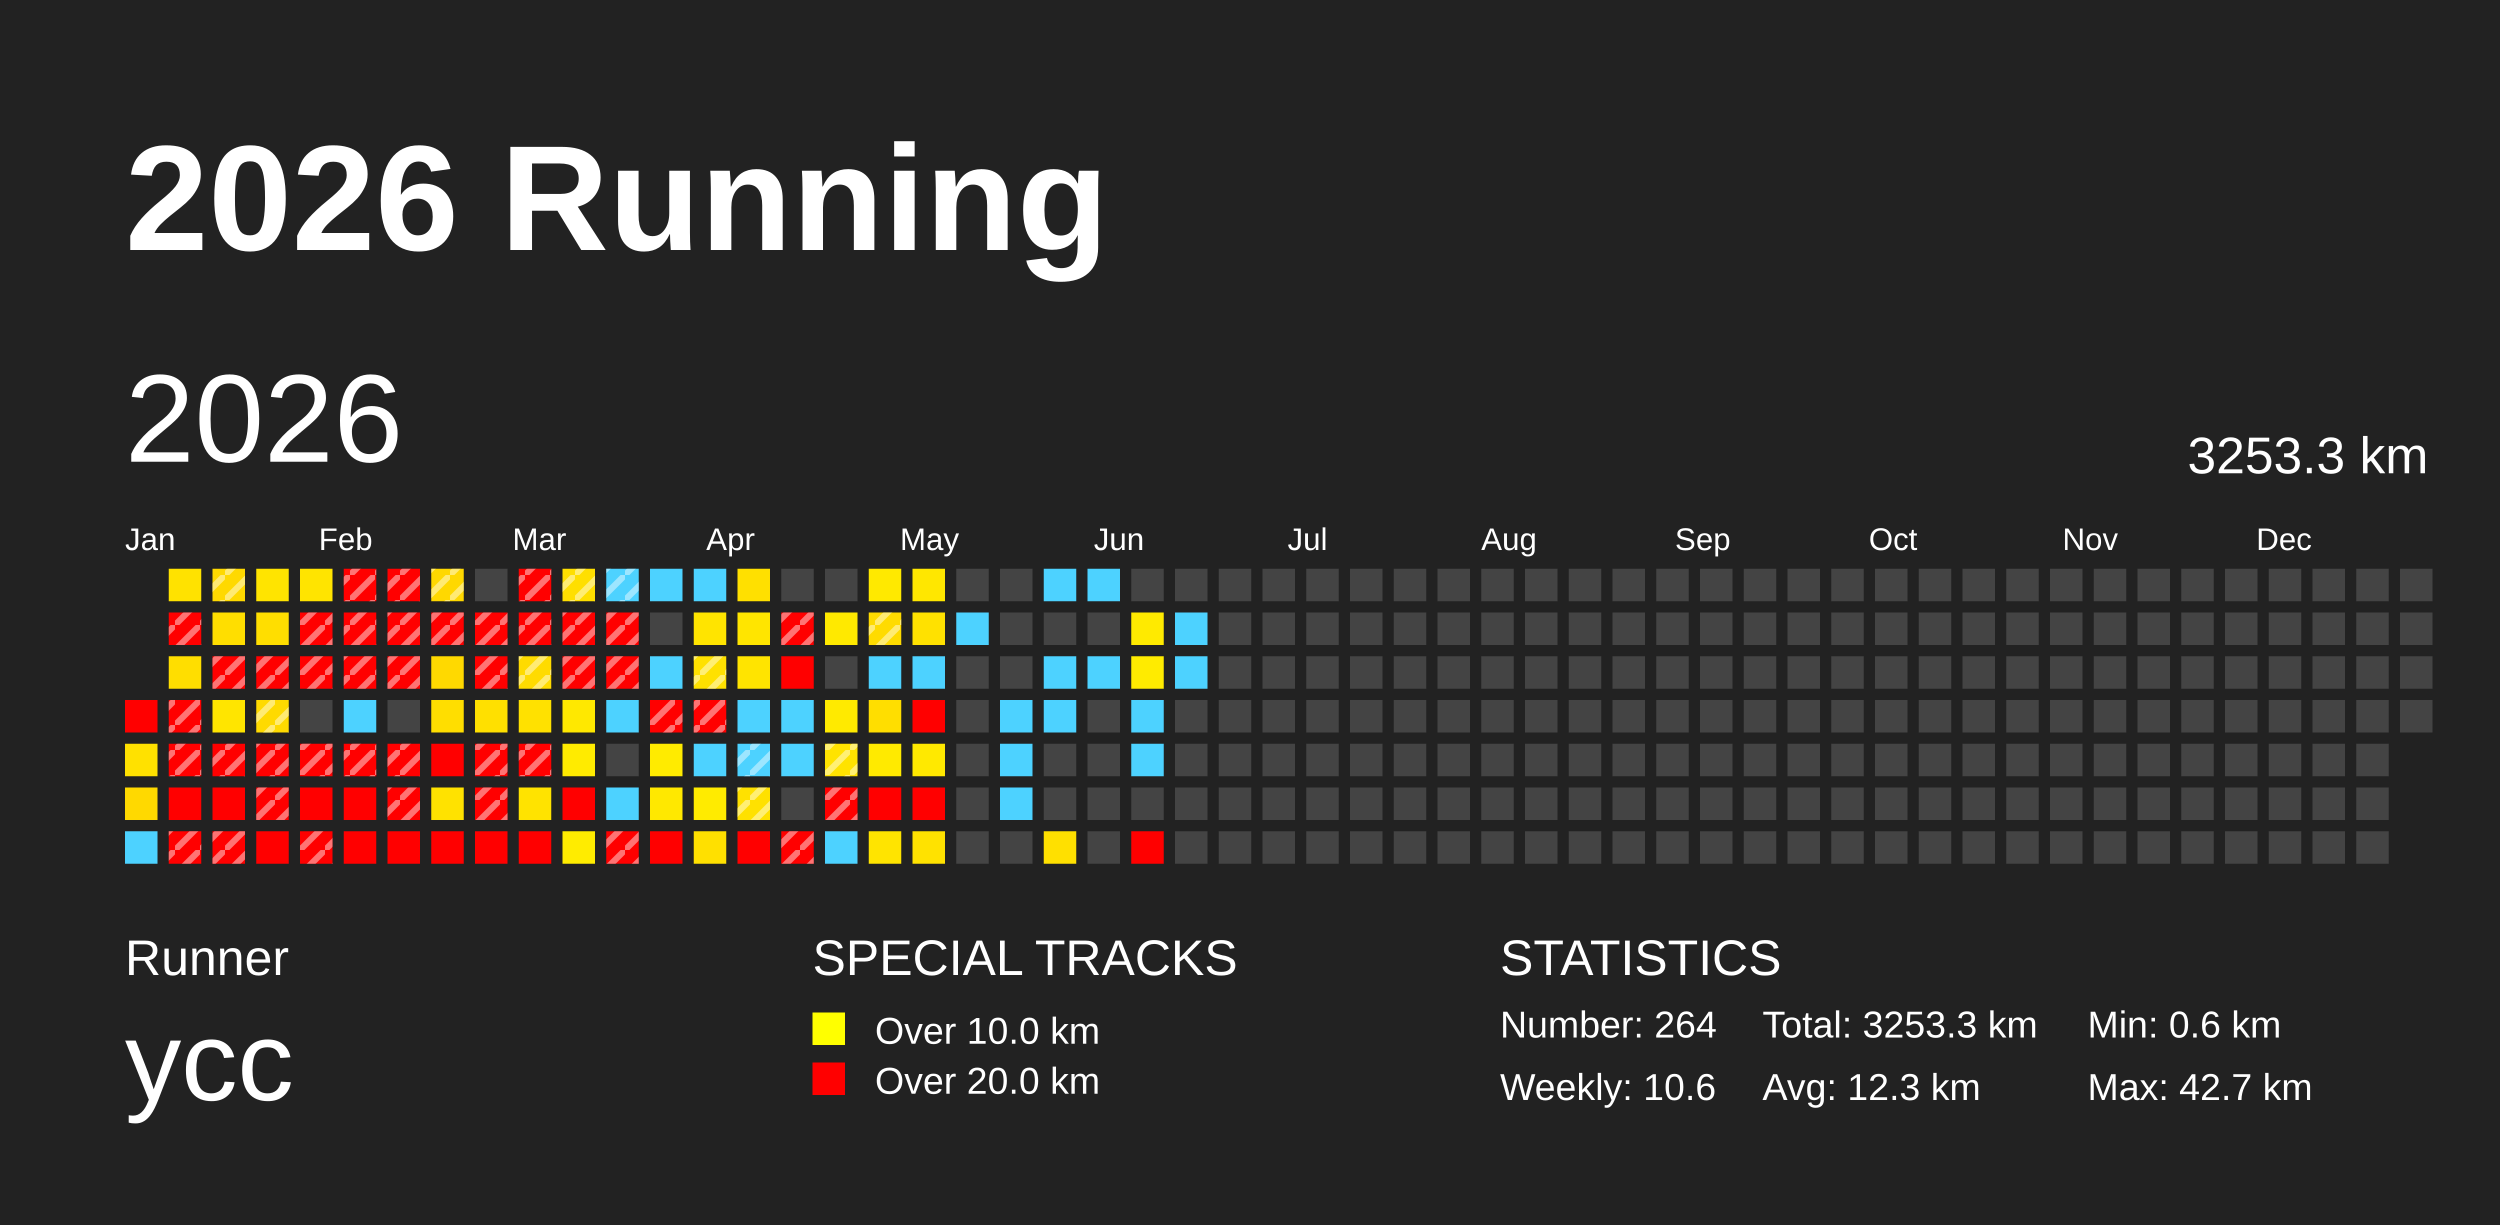
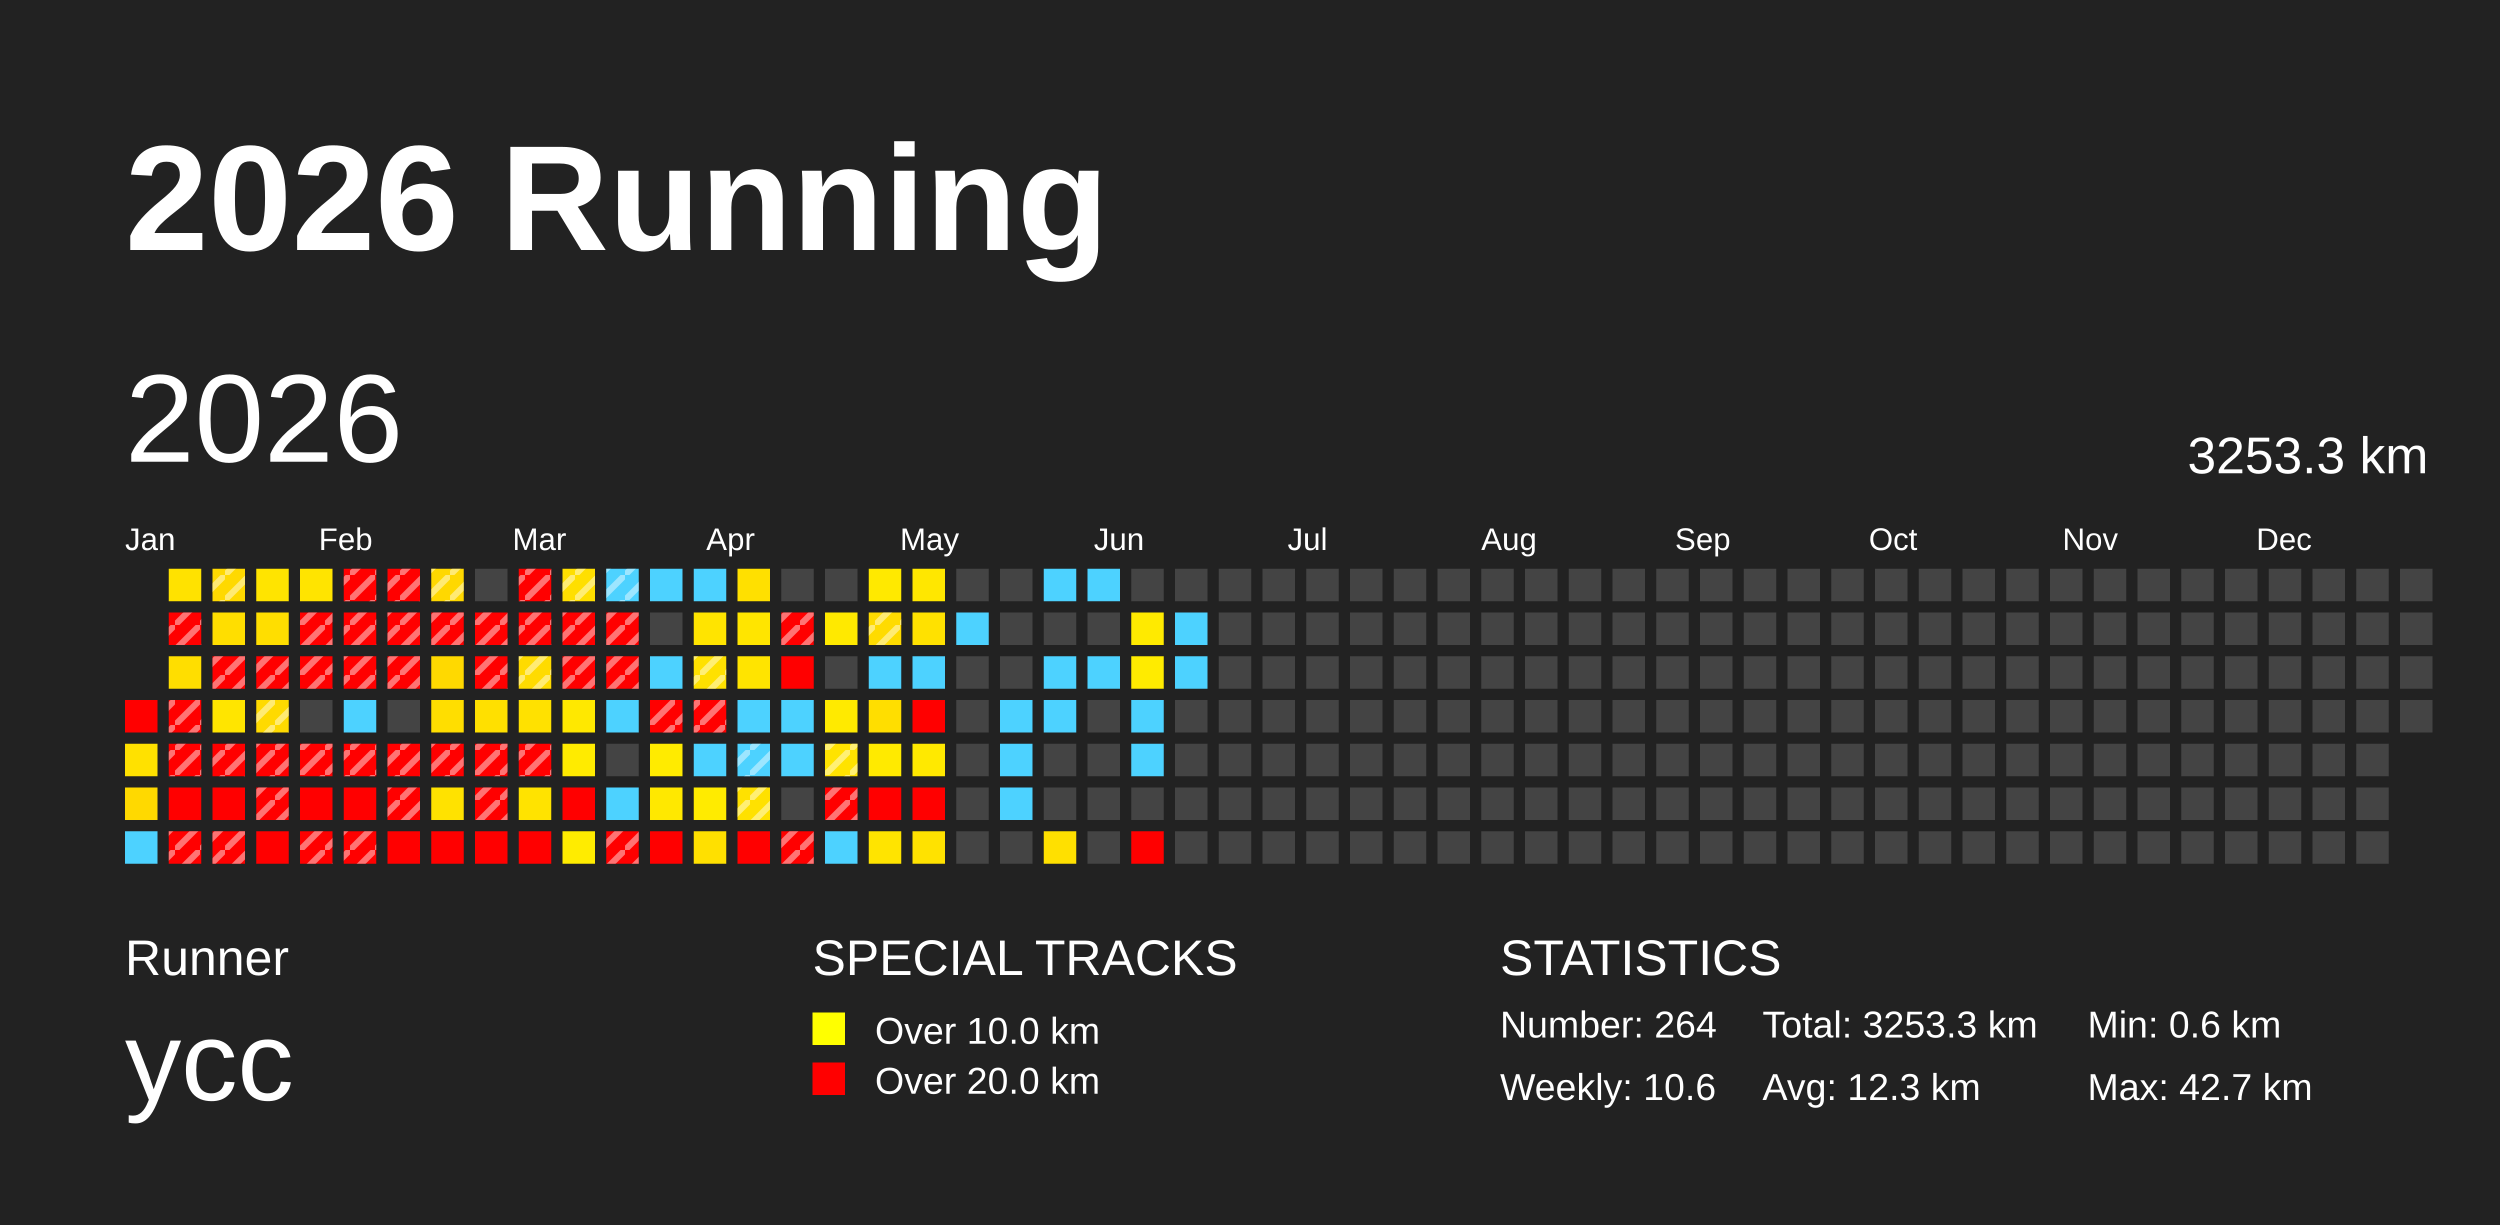
<svg xmlns="http://www.w3.org/2000/svg" baseProfile="full" height="98mm" version="1.1" viewBox="0,0,200,98" width="200mm">
  <defs>
    <pattern height="2" id="indoor-stripe" patternUnits="userSpaceOnUse" width="2">
      <line stroke="white" stroke-opacity="0.45" stroke-width="0.5" x1="0" x2="2" y1="2" y2="0" />
    </pattern>
  </defs>
  <rect fill="#222222" height="98" width="200" x="0" y="0" />
  <text fill="#FFFFFF" style="font-size:12px; font-family:Arial; font-weight:bold;" x="10" y="20">2026 Running</text>
  <text fill="#FFFFFF" style="font-size:4px; font-family:Arial" x="10" y="78">Runner</text>
  <text fill="#FFFFFF" style="font-size:9px; font-family:Arial" x="10" y="88">ycc</text>
  <text fill="#FFFFFF" style="font-size:4px; font-family:Arial" x="65" y="78">SPECIAL TRACKS</text>
  <rect fill="yellow" height="2.6" width="2.6" x="65" y="81" />
  <text fill="#FFFFFF" style="font-size:3px; font-family:Arial" x="70" y="83.5">Over 10.0 km</text>
  <rect fill="red" height="2.6" width="2.6" x="65" y="85" />
  <text fill="#FFFFFF" style="font-size:3px; font-family:Arial" x="70" y="87.5">Over 20.0 km</text>
  <text fill="#FFFFFF" style="font-size:4px; font-family:Arial" x="120" y="78">STATISTICS</text>
  <text fill="#FFFFFF" style="font-size:3px; font-family:Arial" x="120" y="83">Number: 264</text>
  <text fill="#FFFFFF" style="font-size:3px; font-family:Arial" x="120" y="88">Weekly: 10.6</text>
  <text fill="#FFFFFF" style="font-size:3px; font-family:Arial" x="141" y="83">Total: 3253.3 km</text>
  <text fill="#FFFFFF" style="font-size:3px; font-family:Arial" x="141" y="88">Avg: 12.3 km</text>
  <text fill="#FFFFFF" style="font-size:3px; font-family:Arial" x="167" y="83">Min: 0.6 km</text>
  <text fill="#FFFFFF" style="font-size:3px; font-family:Arial" x="167" y="88">Max: 42.7 km</text>
  <text dominant-baseline="hanging" fill="#FFFFFF" style="font-size:10.0px; font-family:Arial;" x="10" y="30">2026</text>
  <text dominant-baseline="hanging" fill="#FFFFFF" style="font-size:4.125px; font-family:Arial;" x="175" y="35">3253.3 km</text>
  <text fill="#FFFFFF" style="font-size:2.5px; font-family:Arial" x="10.0" y="44">Jan</text>
  <text fill="#FFFFFF" style="font-size:2.5px; font-family:Arial" x="25.5" y="44">Feb</text>
  <text fill="#FFFFFF" style="font-size:2.5px; font-family:Arial" x="41.0" y="44">Mar</text>
  <text fill="#FFFFFF" style="font-size:2.5px; font-family:Arial" x="56.5" y="44">Apr</text>
  <text fill="#FFFFFF" style="font-size:2.5px; font-family:Arial" x="72.0" y="44">May</text>
  <text fill="#FFFFFF" style="font-size:2.5px; font-family:Arial" x="87.5" y="44">Jun</text>
  <text fill="#FFFFFF" style="font-size:2.5px; font-family:Arial" x="103.0" y="44">Jul</text>
  <text fill="#FFFFFF" style="font-size:2.5px; font-family:Arial" x="118.5" y="44">Aug</text>
  <text fill="#FFFFFF" style="font-size:2.5px; font-family:Arial" x="134.0" y="44">Sep</text>
  <text fill="#FFFFFF" style="font-size:2.5px; font-family:Arial" x="149.5" y="44">Oct</text>
  <text fill="#FFFFFF" style="font-size:2.5px; font-family:Arial" x="165.0" y="44">Nov</text>
  <text fill="#FFFFFF" style="font-size:2.5px; font-family:Arial" x="180.5" y="44">Dec</text>
  <rect fill="red" height="2.6" width="2.6" x="10.0" y="56.0" />
  <rect fill="#ffe100" height="2.6" width="2.6" x="10.0" y="59.5" />
  <rect fill="#ffd900" height="2.6" width="2.6" x="10.0" y="63.0" />
  <rect fill="#4dd2ff" height="2.6" width="2.6" x="10.0" y="66.5" />
  <rect fill="#ffe200" height="2.6" width="2.6" x="13.5" y="45.5" />
  <rect fill="red" height="2.6" width="2.6" x="13.5" y="49.0" />
  <rect fill="url(#indoor-stripe)" height="2.6" width="2.6" x="13.5" y="49.0" />
  <rect fill="#ffde00" height="2.6" width="2.6" x="13.5" y="52.5" />
  <rect fill="red" height="2.6" width="2.6" x="13.5" y="56.0" />
  <rect fill="url(#indoor-stripe)" height="2.6" width="2.6" x="13.5" y="56.0" />
  <rect fill="red" height="2.6" width="2.6" x="13.5" y="59.5" />
  <rect fill="url(#indoor-stripe)" height="2.6" width="2.6" x="13.5" y="59.5" />
  <rect fill="red" height="2.6" width="2.6" x="13.5" y="63.0" />
  <rect fill="red" height="2.6" width="2.6" x="13.5" y="66.5" />
  <rect fill="url(#indoor-stripe)" height="2.6" width="2.6" x="13.5" y="66.5" />
  <rect fill="#ffd900" height="2.6" width="2.6" x="17.0" y="45.5" />
  <rect fill="url(#indoor-stripe)" height="2.6" width="2.6" x="17.0" y="45.5" />
  <rect fill="#ffde00" height="2.6" width="2.6" x="17.0" y="49.0" />
  <rect fill="red" height="2.6" width="2.6" x="17.0" y="52.5" />
  <rect fill="url(#indoor-stripe)" height="2.6" width="2.6" x="17.0" y="52.5" />
  <rect fill="#ffe500" height="2.6" width="2.6" x="17.0" y="56.0" />
  <rect fill="red" height="2.6" width="2.6" x="17.0" y="59.5" />
  <rect fill="url(#indoor-stripe)" height="2.6" width="2.6" x="17.0" y="59.5" />
  <rect fill="red" height="2.6" width="2.6" x="17.0" y="63.0" />
  <rect fill="red" height="2.6" width="2.6" x="17.0" y="66.5" />
  <rect fill="url(#indoor-stripe)" height="2.6" width="2.6" x="17.0" y="66.5" />
  <rect fill="#ffe400" height="2.6" width="2.6" x="20.5" y="45.5" />
  <rect fill="#ffde00" height="2.6" width="2.6" x="20.5" y="49.0" />
  <rect fill="red" height="2.6" width="2.6" x="20.5" y="52.5" />
  <rect fill="url(#indoor-stripe)" height="2.6" width="2.6" x="20.5" y="52.5" />
  <rect fill="#ffda00" height="2.6" width="2.6" x="20.5" y="56.0" />
  <rect fill="url(#indoor-stripe)" height="2.6" width="2.6" x="20.5" y="56.0" />
  <rect fill="red" height="2.6" width="2.6" x="20.5" y="59.5" />
  <rect fill="url(#indoor-stripe)" height="2.6" width="2.6" x="20.5" y="59.5" />
  <rect fill="red" height="2.6" width="2.6" x="20.5" y="63.0" />
  <rect fill="url(#indoor-stripe)" height="2.6" width="2.6" x="20.5" y="63.0" />
  <rect fill="red" height="2.6" width="2.6" x="20.5" y="66.5" />
  <rect fill="#ffe400" height="2.6" width="2.6" x="24.0" y="45.5" />
  <rect fill="red" height="2.6" width="2.6" x="24.0" y="49.0" />
  <rect fill="url(#indoor-stripe)" height="2.6" width="2.6" x="24.0" y="49.0" />
  <rect fill="red" height="2.6" width="2.6" x="24.0" y="52.5" />
  <rect fill="url(#indoor-stripe)" height="2.6" width="2.6" x="24.0" y="52.5" />
  <rect fill="#444444" height="2.6" width="2.6" x="24.0" y="56.0" />
  <rect fill="red" height="2.6" width="2.6" x="24.0" y="59.5" />
  <rect fill="url(#indoor-stripe)" height="2.6" width="2.6" x="24.0" y="59.5" />
  <rect fill="red" height="2.6" width="2.6" x="24.0" y="63.0" />
  <rect fill="red" height="2.6" width="2.6" x="24.0" y="66.5" />
  <rect fill="url(#indoor-stripe)" height="2.6" width="2.6" x="24.0" y="66.5" />
  <rect fill="red" height="2.6" width="2.6" x="27.5" y="45.5" />
  <rect fill="url(#indoor-stripe)" height="2.6" width="2.6" x="27.5" y="45.5" />
  <rect fill="red" height="2.6" width="2.6" x="27.5" y="49.0" />
  <rect fill="url(#indoor-stripe)" height="2.6" width="2.6" x="27.5" y="49.0" />
  <rect fill="red" height="2.6" width="2.6" x="27.5" y="52.5" />
  <rect fill="url(#indoor-stripe)" height="2.6" width="2.6" x="27.5" y="52.5" />
  <rect fill="#4dd2ff" height="2.6" width="2.6" x="27.5" y="56.0" />
  <rect fill="red" height="2.6" width="2.6" x="27.5" y="59.5" />
  <rect fill="url(#indoor-stripe)" height="2.6" width="2.6" x="27.5" y="59.5" />
  <rect fill="red" height="2.6" width="2.6" x="27.5" y="63.0" />
  <rect fill="red" height="2.6" width="2.6" x="27.5" y="66.5" />
+   <rect fill="url(#indoor-stripe)" height="2.6" width="2.6" x="27.5" y="66.5" />
  <rect fill="red" height="2.6" width="2.6" x="31.0" y="45.5" />
  <rect fill="url(#indoor-stripe)" height="2.6" width="2.6" x="31.0" y="45.5" />
  <rect fill="red" height="2.6" width="2.6" x="31.0" y="49.0" />
  <rect fill="url(#indoor-stripe)" height="2.6" width="2.6" x="31.0" y="49.0" />
  <rect fill="red" height="2.6" width="2.6" x="31.0" y="52.5" />
  <rect fill="url(#indoor-stripe)" height="2.6" width="2.6" x="31.0" y="52.5" />
  <rect fill="#444444" height="2.6" width="2.6" x="31.0" y="56.0" />
  <rect fill="red" height="2.6" width="2.6" x="31.0" y="59.5" />
  <rect fill="url(#indoor-stripe)" height="2.6" width="2.6" x="31.0" y="59.5" />
  <rect fill="red" height="2.6" width="2.6" x="31.0" y="63.0" />
  <rect fill="url(#indoor-stripe)" height="2.6" width="2.6" x="31.0" y="63.0" />
  <rect fill="red" height="2.6" width="2.6" x="31.0" y="66.5" />
  <rect fill="#ffd800" height="2.6" width="2.6" x="34.5" y="45.5" />
  <rect fill="url(#indoor-stripe)" height="2.6" width="2.6" x="34.5" y="45.5" />
  <rect fill="red" height="2.6" width="2.6" x="34.5" y="49.0" />
  <rect fill="url(#indoor-stripe)" height="2.6" width="2.6" x="34.5" y="49.0" />
  <rect fill="#ffd900" height="2.6" width="2.6" x="34.5" y="52.5" />
  <rect fill="#ffde00" height="2.6" width="2.6" x="34.5" y="56.0" />
  <rect fill="red" height="2.6" width="2.6" x="34.5" y="59.5" />
+   <rect fill="url(#indoor-stripe)" height="2.6" width="2.6" x="34.5" y="59.5" />
  <rect fill="#ffe200" height="2.6" width="2.6" x="34.5" y="63.0" />
  <rect fill="red" height="2.6" width="2.6" x="34.5" y="66.5" />
  <rect fill="#444444" height="2.6" width="2.6" x="38.0" y="45.5" />
  <rect fill="red" height="2.6" width="2.6" x="38.0" y="49.0" />
  <rect fill="url(#indoor-stripe)" height="2.6" width="2.6" x="38.0" y="49.0" />
  <rect fill="red" height="2.6" width="2.6" x="38.0" y="52.5" />
  <rect fill="url(#indoor-stripe)" height="2.6" width="2.6" x="38.0" y="52.5" />
  <rect fill="#ffe000" height="2.6" width="2.6" x="38.0" y="56.0" />
  <rect fill="red" height="2.6" width="2.6" x="38.0" y="59.5" />
  <rect fill="url(#indoor-stripe)" height="2.6" width="2.6" x="38.0" y="59.5" />
  <rect fill="red" height="2.6" width="2.6" x="38.0" y="63.0" />
  <rect fill="url(#indoor-stripe)" height="2.6" width="2.6" x="38.0" y="63.0" />
  <rect fill="red" height="2.6" width="2.6" x="38.0" y="66.5" />
  <rect fill="red" height="2.6" width="2.6" x="41.5" y="45.5" />
  <rect fill="url(#indoor-stripe)" height="2.6" width="2.6" x="41.5" y="45.5" />
  <rect fill="red" height="2.6" width="2.6" x="41.5" y="49.0" />
  <rect fill="url(#indoor-stripe)" height="2.6" width="2.6" x="41.5" y="49.0" />
  <rect fill="#ffdb00" height="2.6" width="2.6" x="41.5" y="52.5" />
  <rect fill="url(#indoor-stripe)" height="2.6" width="2.6" x="41.5" y="52.5" />
  <rect fill="#ffe100" height="2.6" width="2.6" x="41.5" y="56.0" />
  <rect fill="red" height="2.6" width="2.6" x="41.5" y="59.5" />
  <rect fill="url(#indoor-stripe)" height="2.6" width="2.6" x="41.5" y="59.5" />
  <rect fill="#ffe300" height="2.6" width="2.6" x="41.5" y="63.0" />
  <rect fill="red" height="2.6" width="2.6" x="41.5" y="66.5" />
  <rect fill="#ffdf00" height="2.6" width="2.6" x="45.0" y="45.5" />
  <rect fill="url(#indoor-stripe)" height="2.6" width="2.6" x="45.0" y="45.5" />
  <rect fill="red" height="2.6" width="2.6" x="45.0" y="49.0" />
  <rect fill="url(#indoor-stripe)" height="2.6" width="2.6" x="45.0" y="49.0" />
  <rect fill="red" height="2.6" width="2.6" x="45.0" y="52.5" />
  <rect fill="url(#indoor-stripe)" height="2.6" width="2.6" x="45.0" y="52.5" />
  <rect fill="#ffe800" height="2.6" width="2.6" x="45.0" y="56.0" />
  <rect fill="#ffeb00" height="2.6" width="2.6" x="45.0" y="59.5" />
  <rect fill="red" height="2.6" width="2.6" x="45.0" y="63.0" />
  <rect fill="#ffec00" height="2.6" width="2.6" x="45.0" y="66.5" />
  <rect fill="#4dd2ff" height="2.6" width="2.6" x="48.5" y="45.5" />
  <rect fill="url(#indoor-stripe)" height="2.6" width="2.6" x="48.5" y="45.5" />
  <rect fill="red" height="2.6" width="2.6" x="48.5" y="49.0" />
  <rect fill="url(#indoor-stripe)" height="2.6" width="2.6" x="48.5" y="49.0" />
  <rect fill="red" height="2.6" width="2.6" x="48.5" y="52.5" />
  <rect fill="url(#indoor-stripe)" height="2.6" width="2.6" x="48.5" y="52.5" />
  <rect fill="#4dd2ff" height="2.6" width="2.6" x="48.5" y="56.0" />
  <rect fill="#444444" height="2.6" width="2.6" x="48.5" y="59.5" />
  <rect fill="#4dd2ff" height="2.6" width="2.6" x="48.5" y="63.0" />
  <rect fill="red" height="2.6" width="2.6" x="48.5" y="66.5" />
  <rect fill="url(#indoor-stripe)" height="2.6" width="2.6" x="48.5" y="66.5" />
  <rect fill="#4dd2ff" height="2.6" width="2.6" x="52.0" y="45.5" />
  <rect fill="#444444" height="2.6" width="2.6" x="52.0" y="49.0" />
  <rect fill="#4dd2ff" height="2.6" width="2.6" x="52.0" y="52.5" />
  <rect fill="red" height="2.6" width="2.6" x="52.0" y="56.0" />
  <rect fill="url(#indoor-stripe)" height="2.6" width="2.6" x="52.0" y="56.0" />
  <rect fill="#ffeb00" height="2.6" width="2.6" x="52.0" y="59.5" />
  <rect fill="#ffe800" height="2.6" width="2.6" x="52.0" y="63.0" />
  <rect fill="red" height="2.6" width="2.6" x="52.0" y="66.5" />
  <rect fill="#4dd2ff" height="2.6" width="2.6" x="55.5" y="45.5" />
  <rect fill="#ffe400" height="2.6" width="2.6" x="55.5" y="49.0" />
  <rect fill="#ffe100" height="2.6" width="2.6" x="55.5" y="52.5" />
  <rect fill="url(#indoor-stripe)" height="2.6" width="2.6" x="55.5" y="52.5" />
  <rect fill="red" height="2.6" width="2.6" x="55.5" y="56.0" />
  <rect fill="url(#indoor-stripe)" height="2.6" width="2.6" x="55.5" y="56.0" />
  <rect fill="#4dd2ff" height="2.6" width="2.6" x="55.5" y="59.5" />
  <rect fill="#ffeb00" height="2.6" width="2.6" x="55.5" y="63.0" />
  <rect fill="#ffe000" height="2.6" width="2.6" x="55.5" y="66.5" />
  <rect fill="#ffe000" height="2.6" width="2.6" x="59.0" y="45.5" />
  <rect fill="#ffe500" height="2.6" width="2.6" x="59.0" y="49.0" />
  <rect fill="#ffe400" height="2.6" width="2.6" x="59.0" y="52.5" />
  <rect fill="#4dd2ff" height="2.6" width="2.6" x="59.0" y="56.0" />
  <rect fill="#4dd2ff" height="2.6" width="2.6" x="59.0" y="59.5" />
  <rect fill="url(#indoor-stripe)" height="2.6" width="2.6" x="59.0" y="59.5" />
  <rect fill="#ffe100" height="2.6" width="2.6" x="59.0" y="63.0" />
  <rect fill="url(#indoor-stripe)" height="2.6" width="2.6" x="59.0" y="63.0" />
  <rect fill="red" height="2.6" width="2.6" x="59.0" y="66.5" />
  <rect fill="#444444" height="2.6" width="2.6" x="62.5" y="45.5" />
  <rect fill="red" height="2.6" width="2.6" x="62.5" y="49.0" />
  <rect fill="url(#indoor-stripe)" height="2.6" width="2.6" x="62.5" y="49.0" />
  <rect fill="red" height="2.6" width="2.6" x="62.5" y="52.5" />
  <rect fill="#4dd2ff" height="2.6" width="2.6" x="62.5" y="56.0" />
  <rect fill="#4dd2ff" height="2.6" width="2.6" x="62.5" y="59.5" />
  <rect fill="#444444" height="2.6" width="2.6" x="62.5" y="63.0" />
  <rect fill="red" height="2.6" width="2.6" x="62.5" y="66.5" />
  <rect fill="url(#indoor-stripe)" height="2.6" width="2.6" x="62.5" y="66.5" />
  <rect fill="#444444" height="2.6" width="2.6" x="66.0" y="45.5" />
  <rect fill="#ffe900" height="2.6" width="2.6" x="66.0" y="49.0" />
  <rect fill="#444444" height="2.6" width="2.6" x="66.0" y="52.5" />
  <rect fill="#ffea00" height="2.6" width="2.6" x="66.0" y="56.0" />
  <rect fill="#ffe300" height="2.6" width="2.6" x="66.0" y="59.5" />
  <rect fill="url(#indoor-stripe)" height="2.6" width="2.6" x="66.0" y="59.5" />
  <rect fill="red" height="2.6" width="2.6" x="66.0" y="63.0" />
  <rect fill="url(#indoor-stripe)" height="2.6" width="2.6" x="66.0" y="63.0" />
  <rect fill="#4dd2ff" height="2.6" width="2.6" x="66.0" y="66.5" />
  <rect fill="#ffe900" height="2.6" width="2.6" x="69.5" y="45.5" />
  <rect fill="#ffdb00" height="2.6" width="2.6" x="69.5" y="49.0" />
  <rect fill="url(#indoor-stripe)" height="2.6" width="2.6" x="69.5" y="49.0" />
  <rect fill="#4dd2ff" height="2.6" width="2.6" x="69.5" y="52.5" />
  <rect fill="#ffde00" height="2.6" width="2.6" x="69.5" y="56.0" />
  <rect fill="#ffea00" height="2.6" width="2.6" x="69.5" y="59.5" />
  <rect fill="red" height="2.6" width="2.6" x="69.5" y="63.0" />
  <rect fill="#ffe400" height="2.6" width="2.6" x="69.5" y="66.5" />
  <rect fill="#ffe700" height="2.6" width="2.6" x="73.0" y="45.5" />
  <rect fill="#ffe100" height="2.6" width="2.6" x="73.0" y="49.0" />
  <rect fill="#4dd2ff" height="2.6" width="2.6" x="73.0" y="52.5" />
  <rect fill="red" height="2.6" width="2.6" x="73.0" y="56.0" />
  <rect fill="#ffe900" height="2.6" width="2.6" x="73.0" y="59.5" />
  <rect fill="red" height="2.6" width="2.6" x="73.0" y="63.0" />
  <rect fill="#ffe200" height="2.6" width="2.6" x="73.0" y="66.5" />
  <rect fill="#444444" height="2.6" width="2.6" x="76.5" y="45.5" />
  <rect fill="#4dd2ff" height="2.6" width="2.6" x="76.5" y="49.0" />
  <rect fill="#444444" height="2.6" width="2.6" x="76.5" y="52.5" />
  <rect fill="#444444" height="2.6" width="2.6" x="76.5" y="56.0" />
  <rect fill="#444444" height="2.6" width="2.6" x="76.5" y="59.5" />
  <rect fill="#444444" height="2.6" width="2.6" x="76.5" y="63.0" />
  <rect fill="#444444" height="2.6" width="2.6" x="76.5" y="66.5" />
  <rect fill="#444444" height="2.6" width="2.6" x="80.0" y="45.5" />
  <rect fill="#444444" height="2.6" width="2.6" x="80.0" y="49.0" />
  <rect fill="#444444" height="2.6" width="2.6" x="80.0" y="52.5" />
  <rect fill="#4dd2ff" height="2.6" width="2.6" x="80.0" y="56.0" />
  <rect fill="#4dd2ff" height="2.6" width="2.6" x="80.0" y="59.5" />
  <rect fill="#4dd2ff" height="2.6" width="2.6" x="80.0" y="63.0" />
  <rect fill="#444444" height="2.6" width="2.6" x="80.0" y="66.5" />
  <rect fill="#4dd2ff" height="2.6" width="2.6" x="83.5" y="45.5" />
  <rect fill="#444444" height="2.6" width="2.6" x="83.5" y="49.0" />
  <rect fill="#4dd2ff" height="2.6" width="2.6" x="83.5" y="52.5" />
  <rect fill="#4dd2ff" height="2.6" width="2.6" x="83.5" y="56.0" />
  <rect fill="#444444" height="2.6" width="2.6" x="83.5" y="59.5" />
  <rect fill="#444444" height="2.6" width="2.6" x="83.5" y="63.0" />
  <rect fill="#ffe000" height="2.6" width="2.6" x="83.5" y="66.5" />
  <rect fill="#4dd2ff" height="2.6" width="2.6" x="87.0" y="45.5" />
  <rect fill="#444444" height="2.6" width="2.6" x="87.0" y="49.0" />
  <rect fill="#4dd2ff" height="2.6" width="2.6" x="87.0" y="52.5" />
  <rect fill="#444444" height="2.6" width="2.6" x="87.0" y="56.0" />
  <rect fill="#444444" height="2.6" width="2.6" x="87.0" y="59.5" />
  <rect fill="#444444" height="2.6" width="2.6" x="87.0" y="63.0" />
  <rect fill="#444444" height="2.6" width="2.6" x="87.0" y="66.5" />
  <rect fill="#444444" height="2.6" width="2.6" x="90.5" y="45.5" />
  <rect fill="#ffea00" height="2.6" width="2.6" x="90.5" y="49.0" />
  <rect fill="#ffeb00" height="2.6" width="2.6" x="90.5" y="52.5" />
  <rect fill="#4dd2ff" height="2.6" width="2.6" x="90.5" y="56.0" />
  <rect fill="#4dd2ff" height="2.6" width="2.6" x="90.5" y="59.5" />
  <rect fill="#444444" height="2.6" width="2.6" x="90.5" y="63.0" />
  <rect fill="red" height="2.6" width="2.6" x="90.5" y="66.5" />
  <rect fill="#444444" height="2.6" width="2.6" x="94.0" y="45.5" />
  <rect fill="#4dd2ff" height="2.6" width="2.6" x="94.0" y="49.0" />
  <rect fill="#4dd2ff" height="2.6" width="2.6" x="94.0" y="52.5" />
  <rect fill="#444444" height="2.6" width="2.6" x="94.0" y="56.0" />
  <rect fill="#444444" height="2.6" width="2.6" x="94.0" y="59.5" />
  <rect fill="#444444" height="2.6" width="2.6" x="94.0" y="63.0" />
  <rect fill="#444444" height="2.6" width="2.6" x="94.0" y="66.5" />
  <rect fill="#444444" height="2.6" width="2.6" x="97.5" y="45.5" />
  <rect fill="#444444" height="2.6" width="2.6" x="97.5" y="49.0" />
  <rect fill="#444444" height="2.6" width="2.6" x="97.5" y="52.5" />
  <rect fill="#444444" height="2.6" width="2.6" x="97.5" y="56.0" />
  <rect fill="#444444" height="2.6" width="2.6" x="97.5" y="59.5" />
  <rect fill="#444444" height="2.6" width="2.6" x="97.5" y="63.0" />
  <rect fill="#444444" height="2.6" width="2.6" x="97.5" y="66.5" />
  <rect fill="#444444" height="2.6" width="2.6" x="101.0" y="45.5" />
  <rect fill="#444444" height="2.6" width="2.6" x="101.0" y="49.0" />
  <rect fill="#444444" height="2.6" width="2.6" x="101.0" y="52.5" />
  <rect fill="#444444" height="2.6" width="2.6" x="101.0" y="56.0" />
  <rect fill="#444444" height="2.6" width="2.6" x="101.0" y="59.5" />
  <rect fill="#444444" height="2.6" width="2.6" x="101.0" y="63.0" />
  <rect fill="#444444" height="2.6" width="2.6" x="101.0" y="66.5" />
  <rect fill="#444444" height="2.6" width="2.6" x="104.5" y="45.5" />
  <rect fill="#444444" height="2.6" width="2.6" x="104.5" y="49.0" />
  <rect fill="#444444" height="2.6" width="2.6" x="104.5" y="52.5" />
  <rect fill="#444444" height="2.6" width="2.6" x="104.5" y="56.0" />
  <rect fill="#444444" height="2.6" width="2.6" x="104.5" y="59.5" />
  <rect fill="#444444" height="2.6" width="2.6" x="104.5" y="63.0" />
  <rect fill="#444444" height="2.6" width="2.6" x="104.5" y="66.5" />
  <rect fill="#444444" height="2.6" width="2.6" x="108.0" y="45.5" />
  <rect fill="#444444" height="2.6" width="2.6" x="108.0" y="49.0" />
  <rect fill="#444444" height="2.6" width="2.6" x="108.0" y="52.5" />
  <rect fill="#444444" height="2.6" width="2.6" x="108.0" y="56.0" />
  <rect fill="#444444" height="2.6" width="2.6" x="108.0" y="59.5" />
  <rect fill="#444444" height="2.6" width="2.6" x="108.0" y="63.0" />
  <rect fill="#444444" height="2.6" width="2.6" x="108.0" y="66.5" />
  <rect fill="#444444" height="2.6" width="2.6" x="111.5" y="45.5" />
  <rect fill="#444444" height="2.6" width="2.6" x="111.5" y="49.0" />
  <rect fill="#444444" height="2.6" width="2.6" x="111.5" y="52.5" />
  <rect fill="#444444" height="2.6" width="2.6" x="111.5" y="56.0" />
  <rect fill="#444444" height="2.6" width="2.6" x="111.5" y="59.5" />
  <rect fill="#444444" height="2.6" width="2.6" x="111.5" y="63.0" />
  <rect fill="#444444" height="2.6" width="2.6" x="111.5" y="66.5" />
  <rect fill="#444444" height="2.6" width="2.6" x="115.0" y="45.5" />
  <rect fill="#444444" height="2.6" width="2.6" x="115.0" y="49.0" />
  <rect fill="#444444" height="2.6" width="2.6" x="115.0" y="52.5" />
  <rect fill="#444444" height="2.6" width="2.6" x="115.0" y="56.0" />
  <rect fill="#444444" height="2.6" width="2.6" x="115.0" y="59.5" />
  <rect fill="#444444" height="2.6" width="2.6" x="115.0" y="63.0" />
  <rect fill="#444444" height="2.6" width="2.6" x="115.0" y="66.5" />
  <rect fill="#444444" height="2.6" width="2.6" x="118.5" y="45.5" />
  <rect fill="#444444" height="2.6" width="2.6" x="118.5" y="49.0" />
  <rect fill="#444444" height="2.6" width="2.6" x="118.5" y="52.5" />
  <rect fill="#444444" height="2.6" width="2.6" x="118.5" y="56.0" />
  <rect fill="#444444" height="2.6" width="2.6" x="118.5" y="59.5" />
  <rect fill="#444444" height="2.6" width="2.6" x="118.5" y="63.0" />
  <rect fill="#444444" height="2.6" width="2.6" x="118.5" y="66.5" />
  <rect fill="#444444" height="2.6" width="2.6" x="122.0" y="45.5" />
  <rect fill="#444444" height="2.6" width="2.6" x="122.0" y="49.0" />
  <rect fill="#444444" height="2.6" width="2.6" x="122.0" y="52.5" />
  <rect fill="#444444" height="2.6" width="2.6" x="122.0" y="56.0" />
  <rect fill="#444444" height="2.6" width="2.6" x="122.0" y="59.5" />
  <rect fill="#444444" height="2.6" width="2.6" x="122.0" y="63.0" />
  <rect fill="#444444" height="2.6" width="2.6" x="122.0" y="66.5" />
  <rect fill="#444444" height="2.6" width="2.6" x="125.5" y="45.5" />
  <rect fill="#444444" height="2.6" width="2.6" x="125.5" y="49.0" />
  <rect fill="#444444" height="2.6" width="2.6" x="125.5" y="52.5" />
  <rect fill="#444444" height="2.6" width="2.6" x="125.5" y="56.0" />
  <rect fill="#444444" height="2.6" width="2.6" x="125.5" y="59.5" />
  <rect fill="#444444" height="2.6" width="2.6" x="125.5" y="63.0" />
  <rect fill="#444444" height="2.6" width="2.6" x="125.5" y="66.5" />
  <rect fill="#444444" height="2.6" width="2.6" x="129.0" y="45.5" />
  <rect fill="#444444" height="2.6" width="2.6" x="129.0" y="49.0" />
  <rect fill="#444444" height="2.6" width="2.6" x="129.0" y="52.5" />
  <rect fill="#444444" height="2.6" width="2.6" x="129.0" y="56.0" />
  <rect fill="#444444" height="2.6" width="2.6" x="129.0" y="59.5" />
  <rect fill="#444444" height="2.6" width="2.6" x="129.0" y="63.0" />
  <rect fill="#444444" height="2.6" width="2.6" x="129.0" y="66.5" />
  <rect fill="#444444" height="2.6" width="2.6" x="132.5" y="45.5" />
  <rect fill="#444444" height="2.6" width="2.6" x="132.5" y="49.0" />
  <rect fill="#444444" height="2.6" width="2.6" x="132.5" y="52.5" />
  <rect fill="#444444" height="2.6" width="2.6" x="132.5" y="56.0" />
  <rect fill="#444444" height="2.6" width="2.6" x="132.5" y="59.5" />
  <rect fill="#444444" height="2.6" width="2.6" x="132.5" y="63.0" />
  <rect fill="#444444" height="2.6" width="2.6" x="132.5" y="66.5" />
  <rect fill="#444444" height="2.6" width="2.6" x="136.0" y="45.5" />
  <rect fill="#444444" height="2.6" width="2.6" x="136.0" y="49.0" />
  <rect fill="#444444" height="2.6" width="2.6" x="136.0" y="52.5" />
  <rect fill="#444444" height="2.6" width="2.6" x="136.0" y="56.0" />
  <rect fill="#444444" height="2.6" width="2.6" x="136.0" y="59.5" />
  <rect fill="#444444" height="2.6" width="2.6" x="136.0" y="63.0" />
  <rect fill="#444444" height="2.6" width="2.6" x="136.0" y="66.5" />
  <rect fill="#444444" height="2.6" width="2.6" x="139.5" y="45.5" />
  <rect fill="#444444" height="2.6" width="2.6" x="139.5" y="49.0" />
  <rect fill="#444444" height="2.6" width="2.6" x="139.5" y="52.5" />
  <rect fill="#444444" height="2.6" width="2.6" x="139.5" y="56.0" />
  <rect fill="#444444" height="2.6" width="2.6" x="139.5" y="59.5" />
  <rect fill="#444444" height="2.6" width="2.6" x="139.5" y="63.0" />
  <rect fill="#444444" height="2.6" width="2.6" x="139.5" y="66.5" />
  <rect fill="#444444" height="2.6" width="2.6" x="143.0" y="45.5" />
  <rect fill="#444444" height="2.6" width="2.6" x="143.0" y="49.0" />
  <rect fill="#444444" height="2.6" width="2.6" x="143.0" y="52.5" />
  <rect fill="#444444" height="2.6" width="2.6" x="143.0" y="56.0" />
  <rect fill="#444444" height="2.6" width="2.6" x="143.0" y="59.5" />
  <rect fill="#444444" height="2.6" width="2.6" x="143.0" y="63.0" />
  <rect fill="#444444" height="2.6" width="2.6" x="143.0" y="66.5" />
  <rect fill="#444444" height="2.6" width="2.6" x="146.5" y="45.5" />
  <rect fill="#444444" height="2.6" width="2.6" x="146.5" y="49.0" />
  <rect fill="#444444" height="2.6" width="2.6" x="146.5" y="52.5" />
  <rect fill="#444444" height="2.6" width="2.6" x="146.5" y="56.0" />
  <rect fill="#444444" height="2.6" width="2.6" x="146.5" y="59.5" />
  <rect fill="#444444" height="2.6" width="2.6" x="146.5" y="63.0" />
  <rect fill="#444444" height="2.6" width="2.6" x="146.5" y="66.5" />
  <rect fill="#444444" height="2.6" width="2.6" x="150.0" y="45.5" />
  <rect fill="#444444" height="2.6" width="2.6" x="150.0" y="49.0" />
  <rect fill="#444444" height="2.6" width="2.6" x="150.0" y="52.5" />
  <rect fill="#444444" height="2.6" width="2.6" x="150.0" y="56.0" />
  <rect fill="#444444" height="2.6" width="2.6" x="150.0" y="59.5" />
  <rect fill="#444444" height="2.6" width="2.6" x="150.0" y="63.0" />
  <rect fill="#444444" height="2.6" width="2.6" x="150.0" y="66.5" />
  <rect fill="#444444" height="2.6" width="2.6" x="153.5" y="45.5" />
  <rect fill="#444444" height="2.6" width="2.6" x="153.5" y="49.0" />
  <rect fill="#444444" height="2.6" width="2.6" x="153.5" y="52.5" />
  <rect fill="#444444" height="2.6" width="2.6" x="153.5" y="56.0" />
  <rect fill="#444444" height="2.6" width="2.6" x="153.5" y="59.5" />
  <rect fill="#444444" height="2.6" width="2.6" x="153.5" y="63.0" />
  <rect fill="#444444" height="2.6" width="2.6" x="153.5" y="66.5" />
  <rect fill="#444444" height="2.6" width="2.6" x="157.0" y="45.5" />
  <rect fill="#444444" height="2.6" width="2.6" x="157.0" y="49.0" />
  <rect fill="#444444" height="2.6" width="2.6" x="157.0" y="52.5" />
  <rect fill="#444444" height="2.6" width="2.6" x="157.0" y="56.0" />
  <rect fill="#444444" height="2.6" width="2.6" x="157.0" y="59.5" />
  <rect fill="#444444" height="2.6" width="2.6" x="157.0" y="63.0" />
  <rect fill="#444444" height="2.6" width="2.6" x="157.0" y="66.5" />
  <rect fill="#444444" height="2.6" width="2.6" x="160.5" y="45.5" />
  <rect fill="#444444" height="2.6" width="2.6" x="160.5" y="49.0" />
  <rect fill="#444444" height="2.6" width="2.6" x="160.5" y="52.5" />
  <rect fill="#444444" height="2.6" width="2.6" x="160.5" y="56.0" />
  <rect fill="#444444" height="2.6" width="2.6" x="160.5" y="59.5" />
  <rect fill="#444444" height="2.6" width="2.6" x="160.5" y="63.0" />
  <rect fill="#444444" height="2.6" width="2.6" x="160.5" y="66.5" />
  <rect fill="#444444" height="2.6" width="2.6" x="164.0" y="45.5" />
  <rect fill="#444444" height="2.6" width="2.6" x="164.0" y="49.0" />
  <rect fill="#444444" height="2.6" width="2.6" x="164.0" y="52.5" />
  <rect fill="#444444" height="2.6" width="2.6" x="164.0" y="56.0" />
  <rect fill="#444444" height="2.6" width="2.6" x="164.0" y="59.5" />
  <rect fill="#444444" height="2.6" width="2.6" x="164.0" y="63.0" />
  <rect fill="#444444" height="2.6" width="2.6" x="164.0" y="66.5" />
  <rect fill="#444444" height="2.6" width="2.6" x="167.5" y="45.5" />
  <rect fill="#444444" height="2.6" width="2.6" x="167.5" y="49.0" />
  <rect fill="#444444" height="2.6" width="2.6" x="167.5" y="52.5" />
  <rect fill="#444444" height="2.6" width="2.6" x="167.5" y="56.0" />
  <rect fill="#444444" height="2.6" width="2.6" x="167.5" y="59.5" />
  <rect fill="#444444" height="2.6" width="2.6" x="167.5" y="63.0" />
  <rect fill="#444444" height="2.6" width="2.6" x="167.5" y="66.5" />
  <rect fill="#444444" height="2.6" width="2.6" x="171.0" y="45.5" />
  <rect fill="#444444" height="2.6" width="2.6" x="171.0" y="49.0" />
  <rect fill="#444444" height="2.6" width="2.6" x="171.0" y="52.5" />
  <rect fill="#444444" height="2.6" width="2.6" x="171.0" y="56.0" />
  <rect fill="#444444" height="2.6" width="2.6" x="171.0" y="59.5" />
  <rect fill="#444444" height="2.6" width="2.6" x="171.0" y="63.0" />
  <rect fill="#444444" height="2.6" width="2.6" x="171.0" y="66.5" />
  <rect fill="#444444" height="2.6" width="2.6" x="174.5" y="45.5" />
  <rect fill="#444444" height="2.6" width="2.6" x="174.5" y="49.0" />
  <rect fill="#444444" height="2.6" width="2.6" x="174.5" y="52.5" />
  <rect fill="#444444" height="2.6" width="2.6" x="174.5" y="56.0" />
  <rect fill="#444444" height="2.6" width="2.6" x="174.5" y="59.5" />
  <rect fill="#444444" height="2.6" width="2.6" x="174.5" y="63.0" />
  <rect fill="#444444" height="2.6" width="2.6" x="174.5" y="66.5" />
  <rect fill="#444444" height="2.6" width="2.6" x="178.0" y="45.5" />
  <rect fill="#444444" height="2.6" width="2.6" x="178.0" y="49.0" />
  <rect fill="#444444" height="2.6" width="2.6" x="178.0" y="52.5" />
  <rect fill="#444444" height="2.6" width="2.6" x="178.0" y="56.0" />
  <rect fill="#444444" height="2.6" width="2.6" x="178.0" y="59.5" />
  <rect fill="#444444" height="2.6" width="2.6" x="178.0" y="63.0" />
  <rect fill="#444444" height="2.6" width="2.6" x="178.0" y="66.5" />
  <rect fill="#444444" height="2.6" width="2.6" x="181.5" y="45.5" />
  <rect fill="#444444" height="2.6" width="2.6" x="181.5" y="49.0" />
  <rect fill="#444444" height="2.6" width="2.6" x="181.5" y="52.5" />
  <rect fill="#444444" height="2.6" width="2.6" x="181.5" y="56.0" />
  <rect fill="#444444" height="2.6" width="2.6" x="181.5" y="59.5" />
  <rect fill="#444444" height="2.6" width="2.6" x="181.5" y="63.0" />
  <rect fill="#444444" height="2.6" width="2.6" x="181.5" y="66.5" />
  <rect fill="#444444" height="2.6" width="2.6" x="185.0" y="45.5" />
  <rect fill="#444444" height="2.6" width="2.6" x="185.0" y="49.0" />
  <rect fill="#444444" height="2.6" width="2.6" x="185.0" y="52.5" />
  <rect fill="#444444" height="2.6" width="2.6" x="185.0" y="56.0" />
  <rect fill="#444444" height="2.6" width="2.6" x="185.0" y="59.5" />
  <rect fill="#444444" height="2.6" width="2.6" x="185.0" y="63.0" />
  <rect fill="#444444" height="2.6" width="2.6" x="185.0" y="66.5" />
  <rect fill="#444444" height="2.6" width="2.6" x="188.5" y="45.5" />
  <rect fill="#444444" height="2.6" width="2.6" x="188.5" y="49.0" />
  <rect fill="#444444" height="2.6" width="2.6" x="188.5" y="52.5" />
  <rect fill="#444444" height="2.6" width="2.6" x="188.5" y="56.0" />
  <rect fill="#444444" height="2.6" width="2.6" x="188.5" y="59.5" />
  <rect fill="#444444" height="2.6" width="2.6" x="188.5" y="63.0" />
  <rect fill="#444444" height="2.6" width="2.6" x="188.5" y="66.5" />
  <rect fill="#444444" height="2.6" width="2.6" x="192.0" y="45.5" />
  <rect fill="#444444" height="2.6" width="2.6" x="192.0" y="49.0" />
  <rect fill="#444444" height="2.6" width="2.6" x="192.0" y="52.5" />
  <rect fill="#444444" height="2.6" width="2.6" x="192.0" y="56.0" />
</svg>
